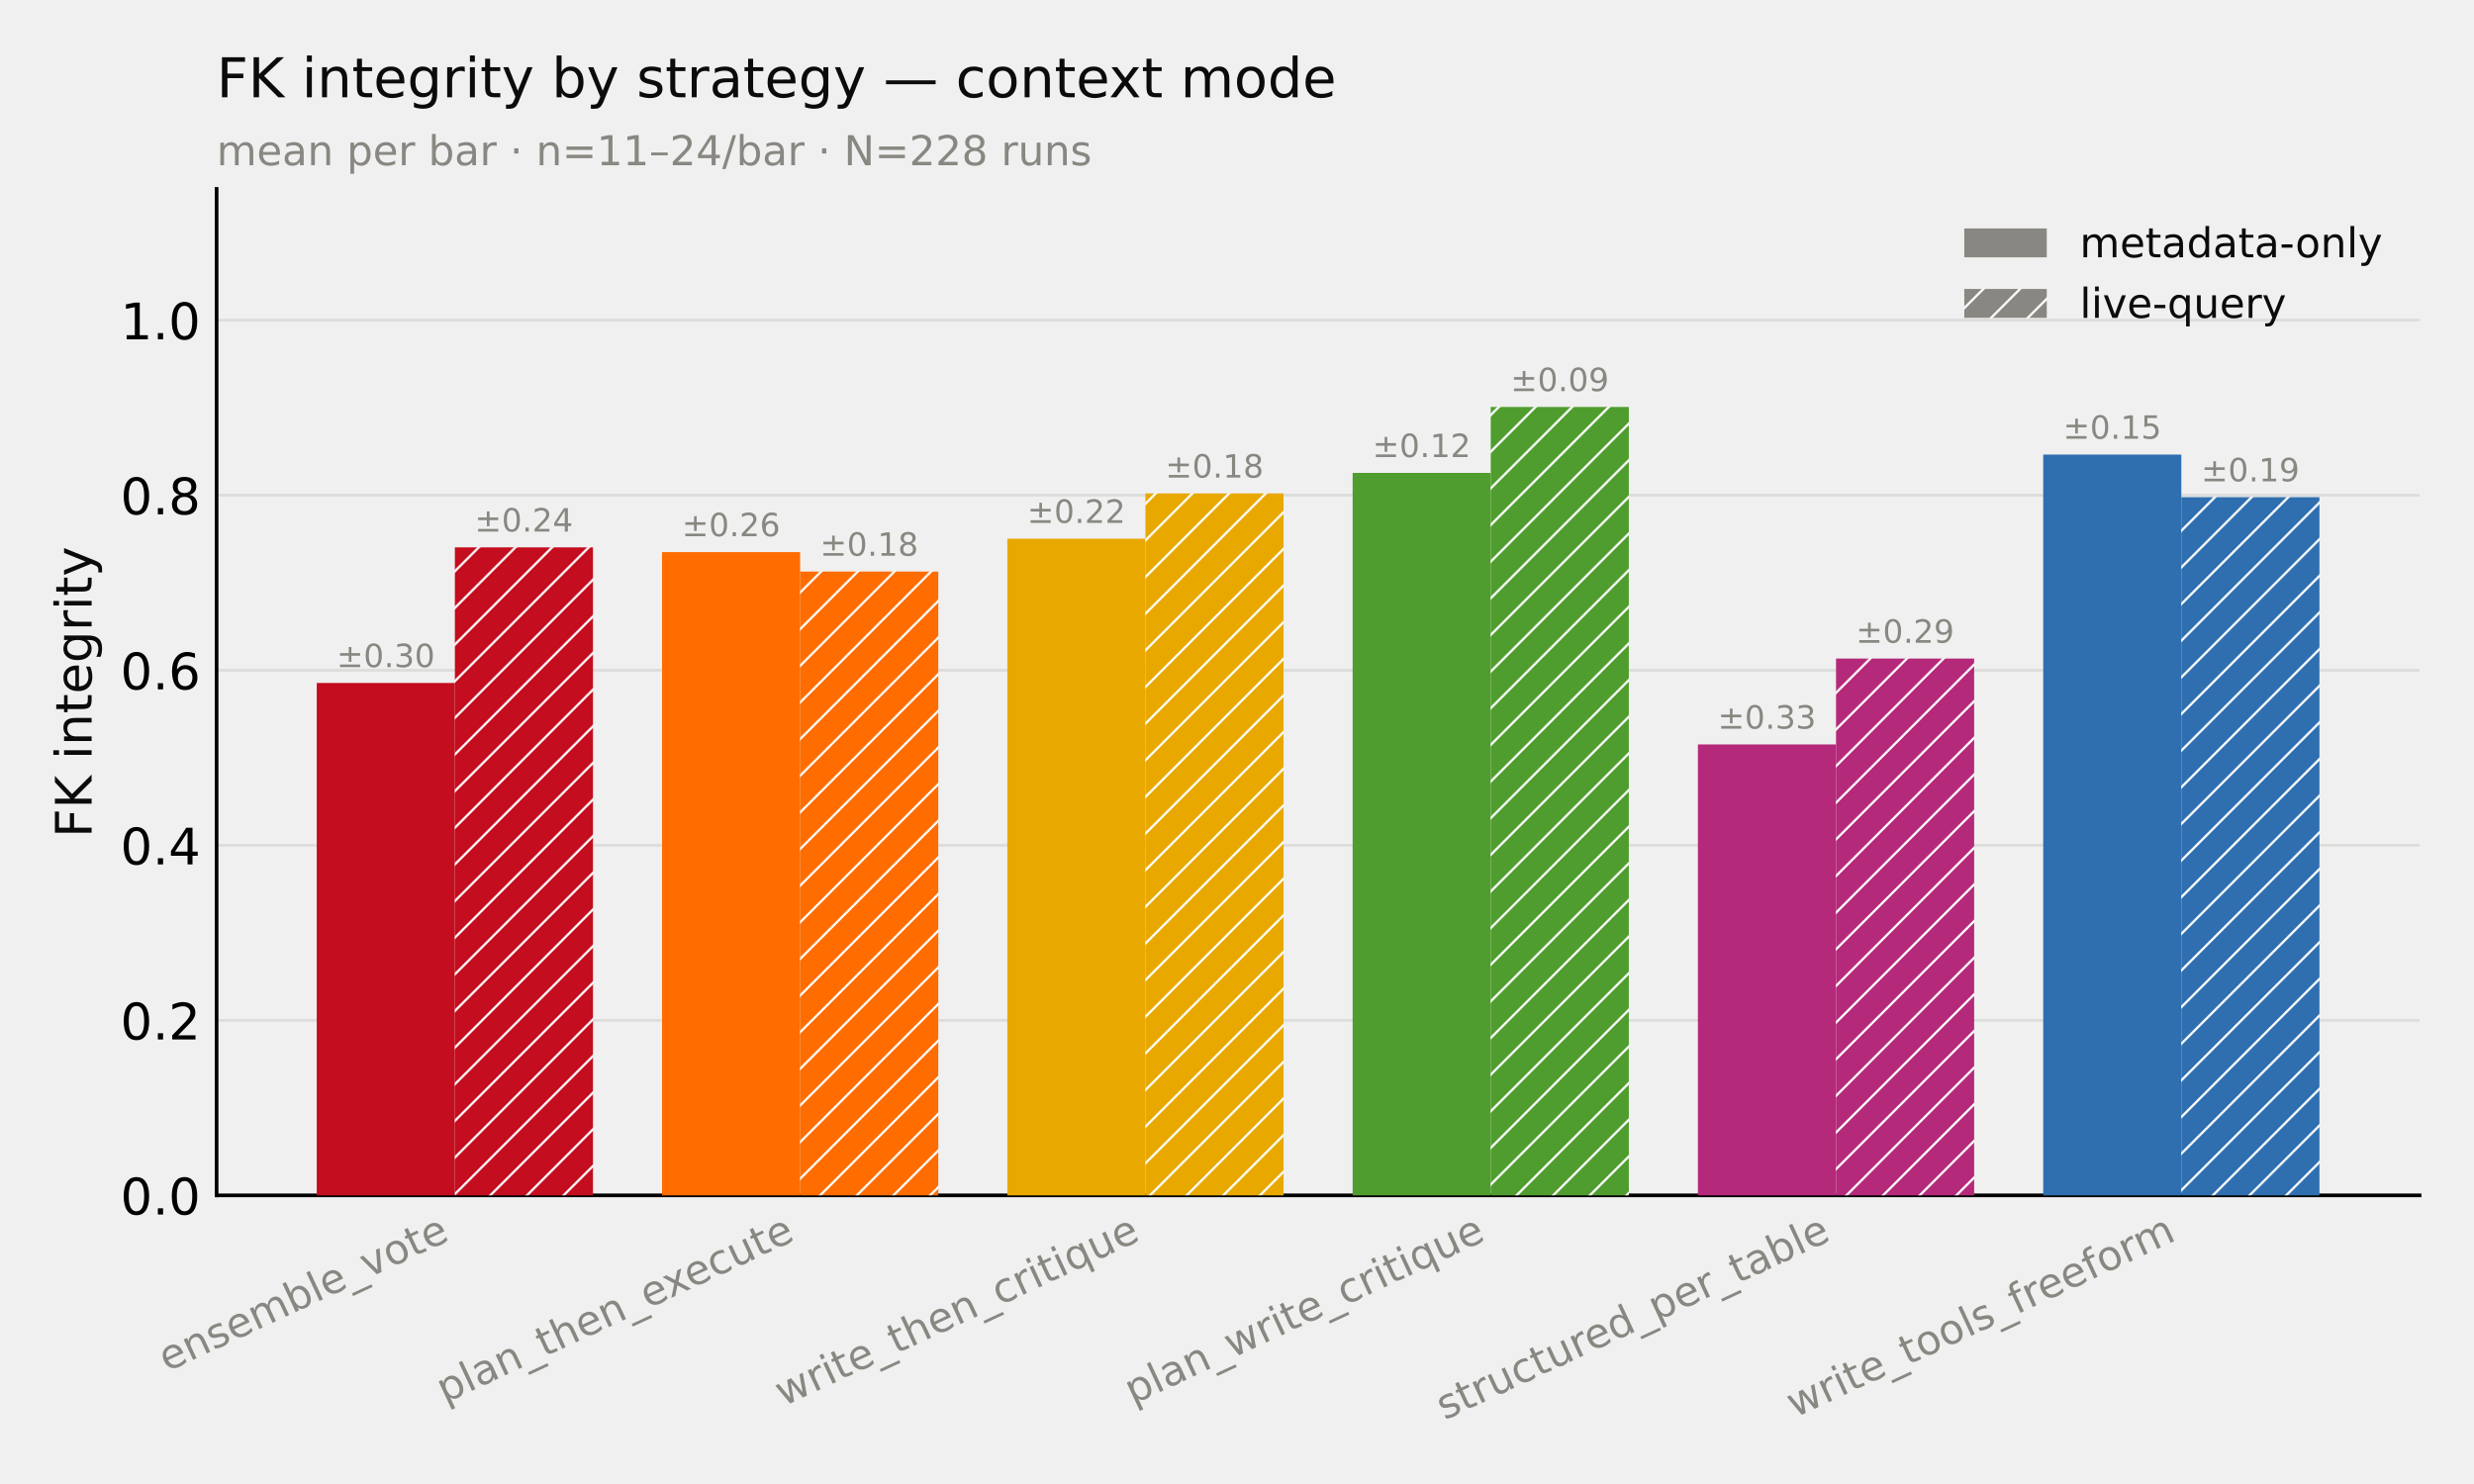
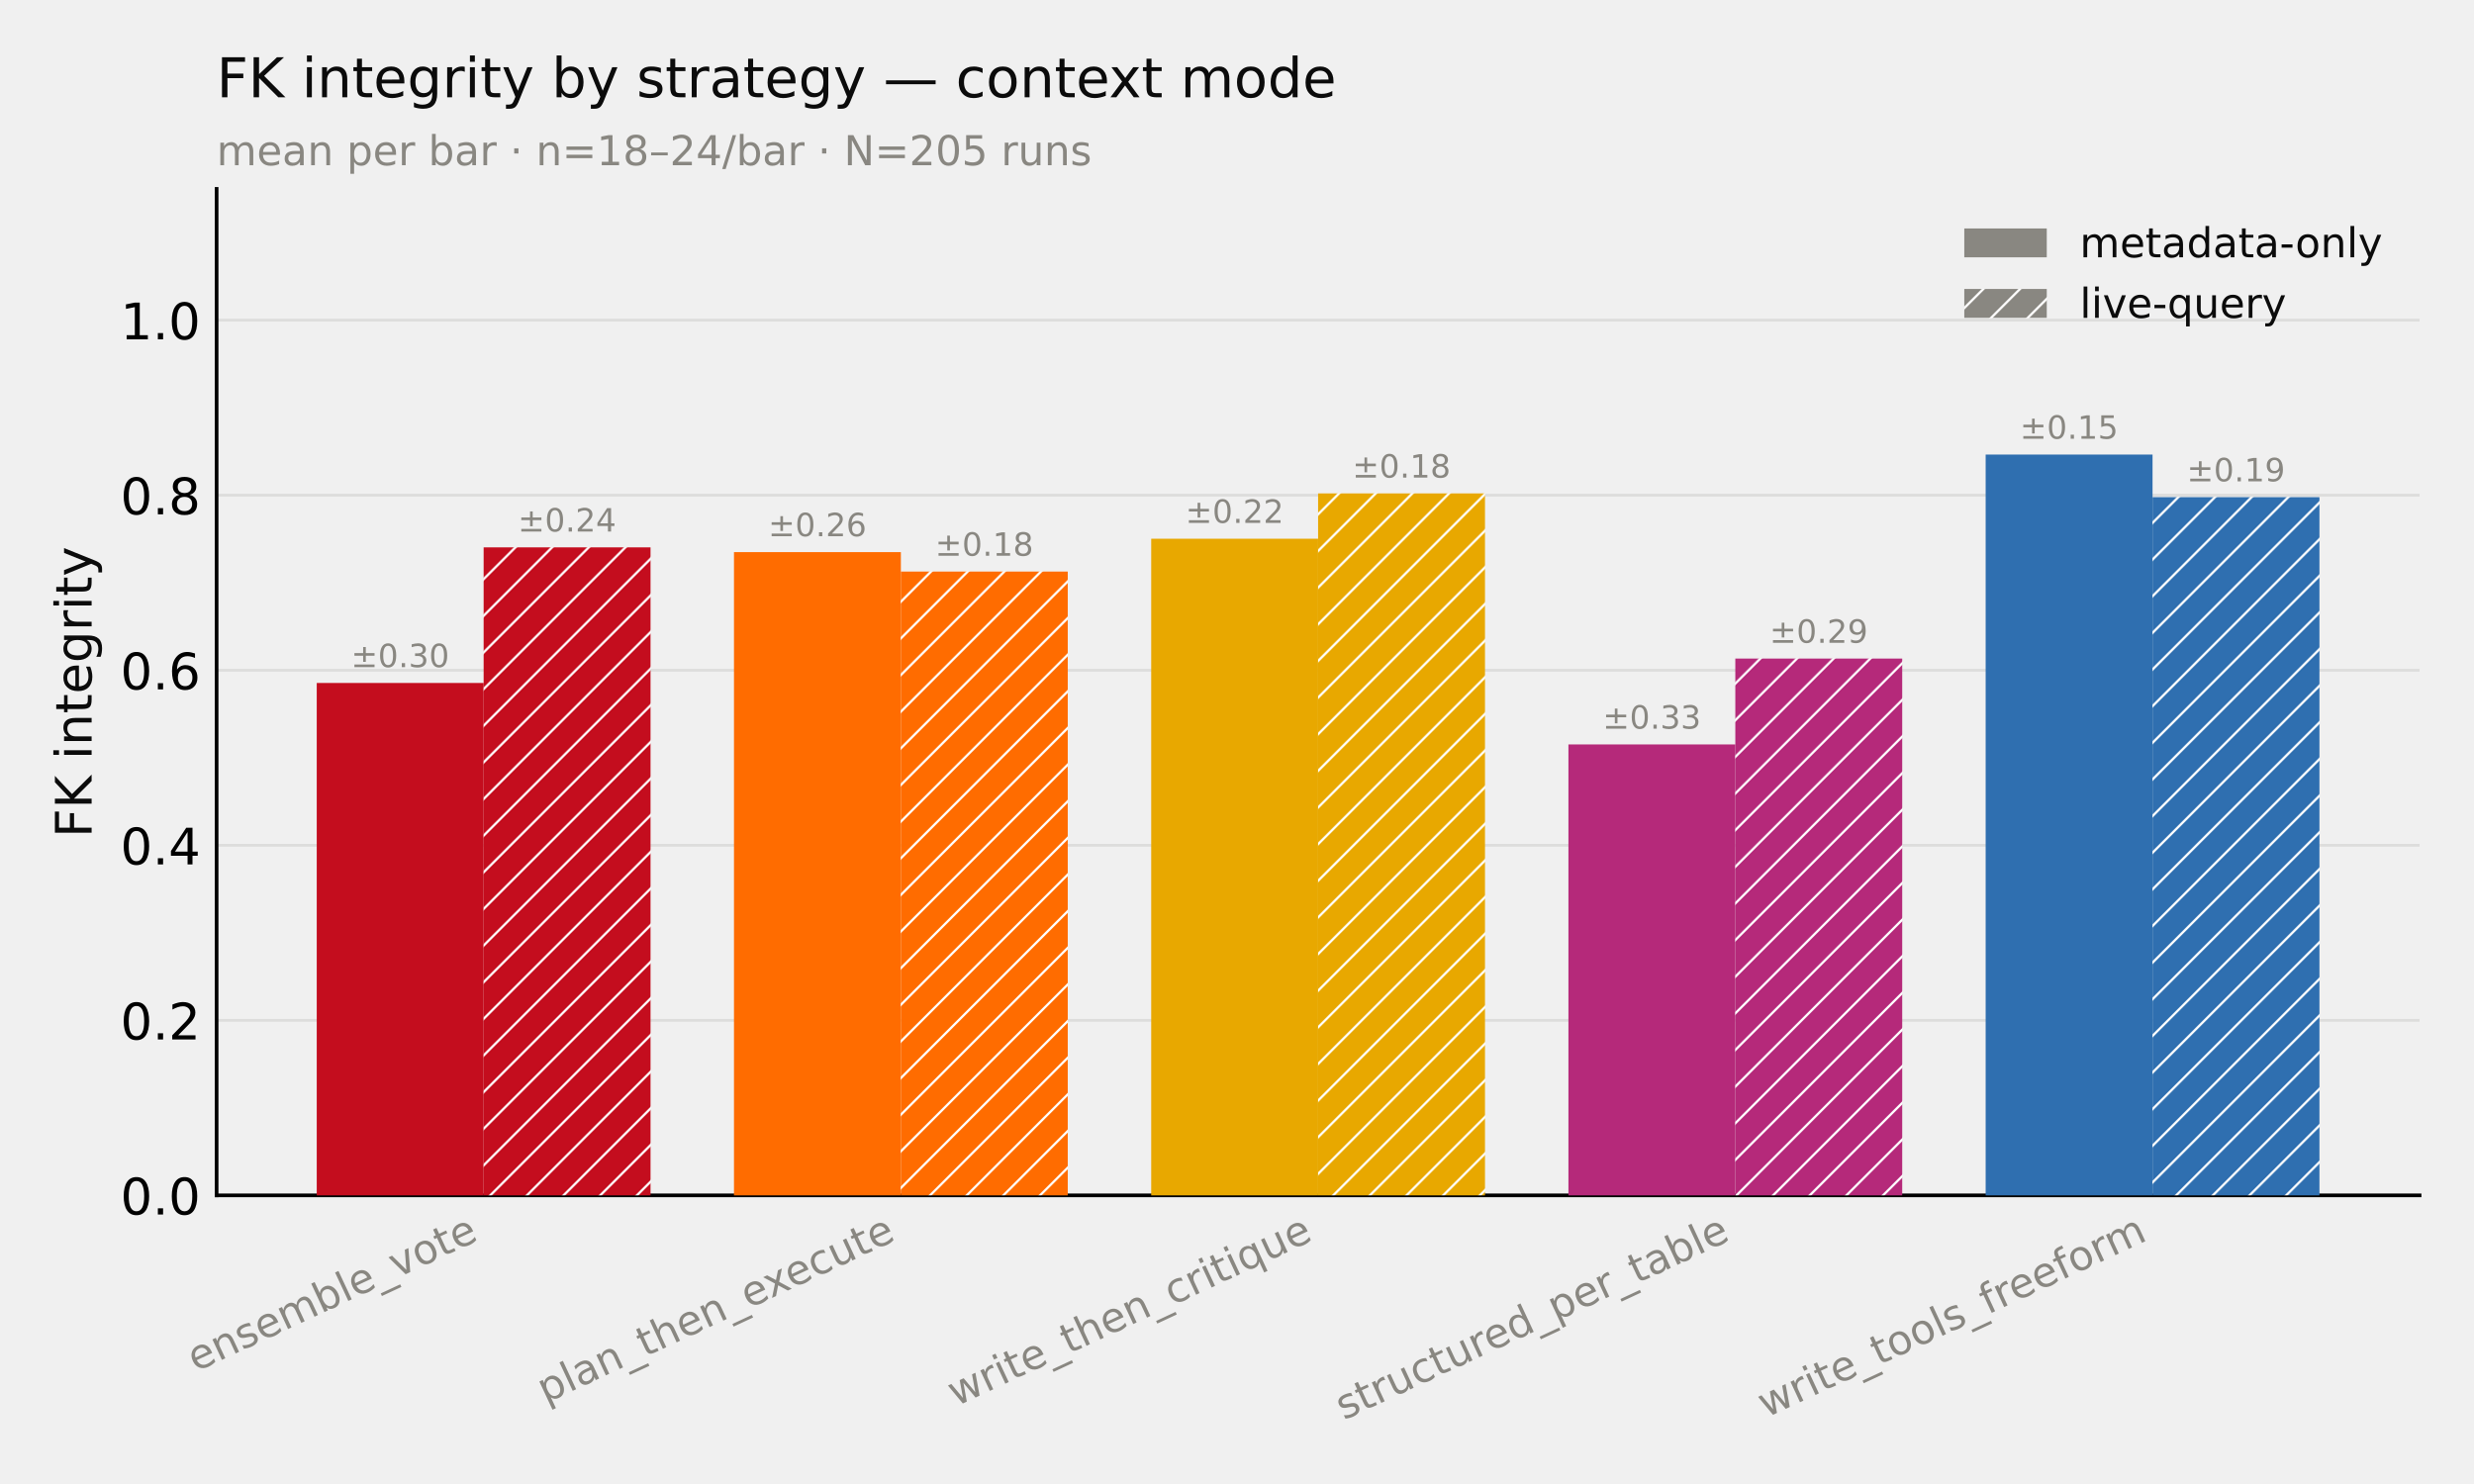
<svg xmlns="http://www.w3.org/2000/svg" width="540pt" height="324pt" viewBox="0 0 540 324" version="1.1">
  <defs>
    <style type="text/css">*{stroke-linejoin: round; stroke-linecap: butt}</style>
  </defs>
  <g id="figure_1">
    <g id="patch_1">
      <path d="M 0 324  L 540 324  L 540 0  L 0 0  L 0 324  z " style="fill: none" />
    </g>
    <g id="axes_1">
      <g id="patch_2">
        <path d="M 47.28 260.982  L 528.12 260.982  L 528.12 41.24  L 47.28 41.24  L 47.28 260.982  z " style="fill: none" />
      </g>
      <g id="matplotlib.axis_1">
        <g id="xtick_1">
          <g id="line2d_1" />
          <g id="text_1">
-             <text style="font-size: 9px; font-family: 'DejaVu Sans', 'Bitstream Vera Sans', 'Computer Modern Sans Serif', 'Lucida Grande', 'Verdana', 'Geneva', 'Lucid', 'Arial', 'Helvetica', 'Avant Garde', sans-serif; fill: #898781" transform="translate(36.40756 299.5812) rotate(-25)">ensemble_vote</text>
+             <text style="font-size: 9px; font-family: 'DejaVu Sans', 'Bitstream Vera Sans', 'Computer Modern Sans Serif', 'Lucida Grande', 'Verdana', 'Geneva', 'Lucid', 'Arial', 'Helvetica', 'Avant Garde', sans-serif; fill: #898781" transform="translate(42.68812 299.5812) rotate(-25)">ensemble_vote</text>
          </g>
        </g>
        <g id="xtick_2">
          <g id="line2d_2" />
          <g id="text_2">
-             <text style="font-size: 9px; font-family: 'DejaVu Sans', 'Bitstream Vera Sans', 'Computer Modern Sans Serif', 'Lucida Grande', 'Verdana', 'Geneva', 'Lucid', 'Arial', 'Helvetica', 'Avant Garde', sans-serif; fill: #898781" transform="translate(97.08959 306.4289) rotate(-25)">plan_then_execute</text>
+             <text style="font-size: 9px; font-family: 'DejaVu Sans', 'Bitstream Vera Sans', 'Computer Modern Sans Serif', 'Lucida Grande', 'Verdana', 'Geneva', 'Lucid', 'Arial', 'Helvetica', 'Avant Garde', sans-serif; fill: #898781" transform="translate(119.0716 306.4289) rotate(-25)">plan_then_execute</text>
          </g>
        </g>
        <g id="xtick_3">
          <g id="line2d_3" />
          <g id="text_3">
-             <text style="font-size: 9px; font-family: 'DejaVu Sans', 'Bitstream Vera Sans', 'Computer Modern Sans Serif', 'Lucida Grande', 'Verdana', 'Geneva', 'Lucid', 'Arial', 'Helvetica', 'Avant Garde', sans-serif; fill: #898781" transform="translate(170.9665 307.1236) rotate(-25)">write_then_critique</text>
+             <text style="font-size: 9px; font-family: 'DejaVu Sans', 'Bitstream Vera Sans', 'Computer Modern Sans Serif', 'Lucida Grande', 'Verdana', 'Geneva', 'Lucid', 'Arial', 'Helvetica', 'Avant Garde', sans-serif; fill: #898781" transform="translate(208.6499 307.1236) rotate(-25)">write_then_critique</text>
          </g>
        </g>
        <g id="xtick_4">
          <g id="line2d_4" />
          <g id="text_4">
-             <text style="font-size: 9px; font-family: 'DejaVu Sans', 'Bitstream Vera Sans', 'Computer Modern Sans Serif', 'Lucida Grande', 'Verdana', 'Geneva', 'Lucid', 'Arial', 'Helvetica', 'Avant Garde', sans-serif; fill: #898781" transform="translate(247.2764 306.6838) rotate(-25)">plan_write_critique</text>
+             <text style="font-size: 9px; font-family: 'DejaVu Sans', 'Bitstream Vera Sans', 'Computer Modern Sans Serif', 'Lucida Grande', 'Verdana', 'Geneva', 'Lucid', 'Arial', 'Helvetica', 'Avant Garde', sans-serif; fill: #898781" transform="translate(293.3163 310.1088) rotate(-25)">structured_per_table</text>
          </g>
        </g>
        <g id="xtick_5">
          <g id="line2d_5" />
          <g id="text_5">
-             <text style="font-size: 9px; font-family: 'DejaVu Sans', 'Bitstream Vera Sans', 'Computer Modern Sans Serif', 'Lucida Grande', 'Verdana', 'Geneva', 'Lucid', 'Arial', 'Helvetica', 'Avant Garde', sans-serif; fill: #898781" transform="translate(315.2982 310.1088) rotate(-25)">structured_per_table</text>
-           </g>
-         </g>
-         <g id="xtick_6">
-           <g id="line2d_6" />
-           <g id="text_6">
-             <text style="font-size: 9px; font-family: 'DejaVu Sans', 'Bitstream Vera Sans', 'Computer Modern Sans Serif', 'Lucida Grande', 'Verdana', 'Geneva', 'Lucid', 'Arial', 'Helvetica', 'Avant Garde', sans-serif; fill: #898781" transform="translate(391.7649 309.5959) rotate(-25)">write_tools_freeform</text>
+             <text style="font-size: 9px; font-family: 'DejaVu Sans', 'Bitstream Vera Sans', 'Computer Modern Sans Serif', 'Lucida Grande', 'Verdana', 'Geneva', 'Lucid', 'Arial', 'Helvetica', 'Avant Garde', sans-serif; fill: #898781" transform="translate(385.4843 309.5959) rotate(-25)">write_tools_freeform</text>
          </g>
        </g>
      </g>
      <g id="matplotlib.axis_2">
        <g id="ytick_1">
-           <g id="line2d_7">
+           <g id="line2d_6">
            <path d="M 47.28 260.982  L 528.12 260.982  " clip-path="url(#pb756e8fd8f)" style="fill: none; stroke: #898781; stroke-opacity: 0.18; stroke-width: 0.6; stroke-linecap: square" />
          </g>
-           <g id="line2d_8" />
+           <g id="line2d_7" />
+           <g id="text_6">
+             <text style="font-size: 11px; font-family: 'DejaVu Sans', 'Bitstream Vera Sans', 'Computer Modern Sans Serif', 'Lucida Grande', 'Verdana', 'Geneva', 'Lucid', 'Arial', 'Helvetica', 'Avant Garde', sans-serif; text-anchor: end" x="43.78" y="265.161" transform="rotate(-0 43.78 265.1614)">0.0</text>
+           </g>
+         </g>
+         <g id="ytick_2">
+           <g id="line2d_8">
+             <path d="M 47.28 222.766  L 528.12 222.766  " clip-path="url(#pb756e8fd8f)" style="fill: none; stroke: #898781; stroke-opacity: 0.18; stroke-width: 0.6; stroke-linecap: square" />
+           </g>
+           <g id="line2d_9" />
          <g id="text_7">
-             <text style="font-size: 11px; font-family: 'DejaVu Sans', 'Bitstream Vera Sans', 'Computer Modern Sans Serif', 'Lucida Grande', 'Verdana', 'Geneva', 'Lucid', 'Arial', 'Helvetica', 'Avant Garde', sans-serif; text-anchor: end" x="43.78" y="265.161" transform="rotate(-0 43.78 265.1614)">0.0</text>
-           </g>
-         </g>
-         <g id="ytick_2">
-           <g id="line2d_9">
-             <path d="M 47.28 222.766  L 528.12 222.766  " clip-path="url(#pb756e8fd8f)" style="fill: none; stroke: #898781; stroke-opacity: 0.18; stroke-width: 0.6; stroke-linecap: square" />
-           </g>
-           <g id="line2d_10" />
+             <text style="font-size: 11px; font-family: 'DejaVu Sans', 'Bitstream Vera Sans', 'Computer Modern Sans Serif', 'Lucida Grande', 'Verdana', 'Geneva', 'Lucid', 'Arial', 'Helvetica', 'Avant Garde', sans-serif; text-anchor: end" x="43.78" y="226.945" transform="rotate(-0 43.78 226.9453)">0.2</text>
+           </g>
+         </g>
+         <g id="ytick_3">
+           <g id="line2d_10">
+             <path d="M 47.28 184.55  L 528.12 184.55  " clip-path="url(#pb756e8fd8f)" style="fill: none; stroke: #898781; stroke-opacity: 0.18; stroke-width: 0.6; stroke-linecap: square" />
+           </g>
+           <g id="line2d_11" />
          <g id="text_8">
-             <text style="font-size: 11px; font-family: 'DejaVu Sans', 'Bitstream Vera Sans', 'Computer Modern Sans Serif', 'Lucida Grande', 'Verdana', 'Geneva', 'Lucid', 'Arial', 'Helvetica', 'Avant Garde', sans-serif; text-anchor: end" x="43.78" y="226.945" transform="rotate(-0 43.78 226.9453)">0.2</text>
-           </g>
-         </g>
-         <g id="ytick_3">
-           <g id="line2d_11">
-             <path d="M 47.28 184.55  L 528.12 184.55  " clip-path="url(#pb756e8fd8f)" style="fill: none; stroke: #898781; stroke-opacity: 0.18; stroke-width: 0.6; stroke-linecap: square" />
-           </g>
-           <g id="line2d_12" />
+             <text style="font-size: 11px; font-family: 'DejaVu Sans', 'Bitstream Vera Sans', 'Computer Modern Sans Serif', 'Lucida Grande', 'Verdana', 'Geneva', 'Lucid', 'Arial', 'Helvetica', 'Avant Garde', sans-serif; text-anchor: end" x="43.78" y="188.729" transform="rotate(-0 43.78 188.7293)">0.4</text>
+           </g>
+         </g>
+         <g id="ytick_4">
+           <g id="line2d_12">
+             <path d="M 47.28 146.334  L 528.12 146.334  " clip-path="url(#pb756e8fd8f)" style="fill: none; stroke: #898781; stroke-opacity: 0.18; stroke-width: 0.6; stroke-linecap: square" />
+           </g>
+           <g id="line2d_13" />
          <g id="text_9">
-             <text style="font-size: 11px; font-family: 'DejaVu Sans', 'Bitstream Vera Sans', 'Computer Modern Sans Serif', 'Lucida Grande', 'Verdana', 'Geneva', 'Lucid', 'Arial', 'Helvetica', 'Avant Garde', sans-serif; text-anchor: end" x="43.78" y="188.729" transform="rotate(-0 43.78 188.7293)">0.4</text>
-           </g>
-         </g>
-         <g id="ytick_4">
-           <g id="line2d_13">
-             <path d="M 47.28 146.334  L 528.12 146.334  " clip-path="url(#pb756e8fd8f)" style="fill: none; stroke: #898781; stroke-opacity: 0.18; stroke-width: 0.6; stroke-linecap: square" />
-           </g>
-           <g id="line2d_14" />
+             <text style="font-size: 11px; font-family: 'DejaVu Sans', 'Bitstream Vera Sans', 'Computer Modern Sans Serif', 'Lucida Grande', 'Verdana', 'Geneva', 'Lucid', 'Arial', 'Helvetica', 'Avant Garde', sans-serif; text-anchor: end" x="43.78" y="150.513" transform="rotate(-0 43.78 150.5133)">0.6</text>
+           </g>
+         </g>
+         <g id="ytick_5">
+           <g id="line2d_14">
+             <path d="M 47.28 108.118  L 528.12 108.118  " clip-path="url(#pb756e8fd8f)" style="fill: none; stroke: #898781; stroke-opacity: 0.18; stroke-width: 0.6; stroke-linecap: square" />
+           </g>
+           <g id="line2d_15" />
          <g id="text_10">
-             <text style="font-size: 11px; font-family: 'DejaVu Sans', 'Bitstream Vera Sans', 'Computer Modern Sans Serif', 'Lucida Grande', 'Verdana', 'Geneva', 'Lucid', 'Arial', 'Helvetica', 'Avant Garde', sans-serif; text-anchor: end" x="43.78" y="150.513" transform="rotate(-0 43.78 150.5133)">0.6</text>
-           </g>
-         </g>
-         <g id="ytick_5">
-           <g id="line2d_15">
-             <path d="M 47.28 108.118  L 528.12 108.118  " clip-path="url(#pb756e8fd8f)" style="fill: none; stroke: #898781; stroke-opacity: 0.18; stroke-width: 0.6; stroke-linecap: square" />
-           </g>
-           <g id="line2d_16" />
+             <text style="font-size: 11px; font-family: 'DejaVu Sans', 'Bitstream Vera Sans', 'Computer Modern Sans Serif', 'Lucida Grande', 'Verdana', 'Geneva', 'Lucid', 'Arial', 'Helvetica', 'Avant Garde', sans-serif; text-anchor: end" x="43.78" y="112.297" transform="rotate(-0 43.78 112.2972)">0.8</text>
+           </g>
+         </g>
+         <g id="ytick_6">
+           <g id="line2d_16">
+             <path d="M 47.28 69.902  L 528.12 69.902  " clip-path="url(#pb756e8fd8f)" style="fill: none; stroke: #898781; stroke-opacity: 0.18; stroke-width: 0.6; stroke-linecap: square" />
+           </g>
+           <g id="line2d_17" />
          <g id="text_11">
-             <text style="font-size: 11px; font-family: 'DejaVu Sans', 'Bitstream Vera Sans', 'Computer Modern Sans Serif', 'Lucida Grande', 'Verdana', 'Geneva', 'Lucid', 'Arial', 'Helvetica', 'Avant Garde', sans-serif; text-anchor: end" x="43.78" y="112.297" transform="rotate(-0 43.78 112.2972)">0.8</text>
-           </g>
-         </g>
-         <g id="ytick_6">
-           <g id="line2d_17">
-             <path d="M 47.28 69.902  L 528.12 69.902  " clip-path="url(#pb756e8fd8f)" style="fill: none; stroke: #898781; stroke-opacity: 0.18; stroke-width: 0.6; stroke-linecap: square" />
-           </g>
-           <g id="line2d_18" />
-           <g id="text_12">
            <text style="font-size: 11px; font-family: 'DejaVu Sans', 'Bitstream Vera Sans', 'Computer Modern Sans Serif', 'Lucida Grande', 'Verdana', 'Geneva', 'Lucid', 'Arial', 'Helvetica', 'Avant Garde', sans-serif; text-anchor: end" x="43.78" y="74.081" transform="rotate(-0 43.78 74.08117)">1.0</text>
          </g>
        </g>
-         <g id="text_13">
+         <g id="text_12">
          <text style="font-size: 11px; font-family: 'DejaVu Sans', 'Bitstream Vera Sans', 'Computer Modern Sans Serif', 'Lucida Grande', 'Verdana', 'Geneva', 'Lucid', 'Arial', 'Helvetica', 'Avant Garde', sans-serif; text-anchor: middle; fill: #0b0b0b" x="19.999" y="151.111" transform="rotate(-90 19.99891 151.1111)">FK integrity</text>
        </g>
      </g>
      <g id="patch_3">
        <path d="M 47.28 260.982  L 47.28 41.24  " style="fill: none; stroke: #000000; stroke-width: 0.8; stroke-linejoin: miter; stroke-linecap: square" />
      </g>
      <g id="patch_4">
        <path d="M 47.28 260.982  L 528.12 260.982  " style="fill: none; stroke: #000000; stroke-width: 0.8; stroke-linejoin: miter; stroke-linecap: square" />
      </g>
      <g id="patch_5">
-         <path d="M 69.136 260.982  L 99.283 260.982  L 99.283 149.116  L 69.136 149.116  z " clip-path="url(#pb756e8fd8f)" style="fill: #c40d1e" />
+         <path d="M 69.136 260.982  L 105.564 260.982  L 105.564 149.116  L 69.136 149.116  z " clip-path="url(#pb756e8fd8f)" style="fill: #c40d1e" />
      </g>
      <g id="patch_6">
-         <path d="M 144.503 260.982  L 174.65 260.982  L 174.65 120.536  L 144.503 120.536  z " clip-path="url(#pb756e8fd8f)" style="fill: #ff6c00" />
+         <path d="M 160.205 260.982  L 196.632 260.982  L 196.632 120.536  L 160.205 120.536  z " clip-path="url(#pb756e8fd8f)" style="fill: #ff6c00" />
      </g>
      <g id="patch_7">
-         <path d="M 219.87 260.982  L 250.017 260.982  L 250.017 117.613  L 219.87 117.613  z " clip-path="url(#pb756e8fd8f)" style="fill: #e8a800" />
+         <path d="M 251.273 260.982  L 287.7 260.982  L 287.7 117.613  L 251.273 117.613  z " clip-path="url(#pb756e8fd8f)" style="fill: #e8a800" />
      </g>
      <g id="patch_8">
-         <path d="M 295.237 260.982  L 325.383 260.982  L 325.383 103.251  L 295.237 103.251  z " clip-path="url(#pb756e8fd8f)" style="fill: #4f9d2e" />
+         <path d="M 342.341 260.982  L 378.768 260.982  L 378.768 162.538  L 342.341 162.538  z " clip-path="url(#pb756e8fd8f)" style="fill: #b5297a" />
      </g>
      <g id="patch_9">
-         <path d="M 370.603 260.982  L 400.75 260.982  L 400.75 162.538  L 370.603 162.538  z " clip-path="url(#pb756e8fd8f)" style="fill: #b5297a" />
+         <path d="M 433.409 260.982  L 469.836 260.982  L 469.836 99.248  L 433.409 99.248  z " clip-path="url(#pb756e8fd8f)" style="fill: #2f6fb0" />
      </g>
      <g id="patch_10">
-         <path d="M 445.97 260.982  L 476.117 260.982  L 476.117 99.248  L 445.97 99.248  z " clip-path="url(#pb756e8fd8f)" style="fill: #2f6fb0" />
+         <path d="M 105.564 260.982  L 141.991 260.982  L 141.991 119.504  L 105.564 119.504  z " clip-path="url(#pb756e8fd8f)" style="fill: url(#h39e90429a4)" />
      </g>
      <g id="patch_11">
-         <path d="M 99.283 260.982  L 129.43 260.982  L 129.43 119.504  L 99.283 119.504  z " clip-path="url(#pb756e8fd8f)" style="fill: url(#h39e90429a4)" />
+         <path d="M 196.632 260.982  L 233.059 260.982  L 233.059 124.795  L 196.632 124.795  z " clip-path="url(#pb756e8fd8f)" style="fill: url(#h8cbbc641fd)" />
      </g>
      <g id="patch_12">
-         <path d="M 174.65 260.982  L 204.797 260.982  L 204.797 124.795  L 174.65 124.795  z " clip-path="url(#pb756e8fd8f)" style="fill: url(#h8cbbc641fd)" />
+         <path d="M 287.7 260.982  L 324.127 260.982  L 324.127 107.731  L 287.7 107.731  z " clip-path="url(#pb756e8fd8f)" style="fill: url(#h4b7df83c6a)" />
      </g>
      <g id="patch_13">
-         <path d="M 250.017 260.982  L 280.163 260.982  L 280.163 107.731  L 250.017 107.731  z " clip-path="url(#pb756e8fd8f)" style="fill: url(#h4b7df83c6a)" />
+         <path d="M 378.768 260.982  L 415.195 260.982  L 415.195 143.79  L 378.768 143.79  z " clip-path="url(#pb756e8fd8f)" style="fill: url(#h285f689a4a)" />
      </g>
      <g id="patch_14">
-         <path d="M 325.383 260.982  L 355.53 260.982  L 355.53 88.85  L 325.383 88.85  z " clip-path="url(#pb756e8fd8f)" style="fill: url(#h6e40fb8a3a)" />
-       </g>
-       <g id="patch_15">
-         <path d="M 400.75 260.982  L 430.897 260.982  L 430.897 143.79  L 400.75 143.79  z " clip-path="url(#pb756e8fd8f)" style="fill: url(#h285f689a4a)" />
-       </g>
-       <g id="patch_16">
-         <path d="M 476.117 260.982  L 506.264 260.982  L 506.264 108.543  L 476.117 108.543  z " clip-path="url(#pb756e8fd8f)" style="fill: url(#hd545c70d40)" />
+         <path d="M 469.836 260.982  L 506.264 260.982  L 506.264 108.543  L 469.836 108.543  z " clip-path="url(#pb756e8fd8f)" style="fill: url(#hd545c70d40)" />
+       </g>
+       <g id="text_13">
+         <text style="font-size: 7px; font-family: 'DejaVu Sans', 'Bitstream Vera Sans', 'Computer Modern Sans Serif', 'Lucida Grande', 'Verdana', 'Geneva', 'Lucid', 'Arial', 'Helvetica', 'Avant Garde', sans-serif; text-anchor: middle; fill: #898781" x="87.35" y="145.66" transform="rotate(-0 87.35 145.6604)">±0.30</text>
      </g>
      <g id="text_14">
-         <text style="font-size: 7px; font-family: 'DejaVu Sans', 'Bitstream Vera Sans', 'Computer Modern Sans Serif', 'Lucida Grande', 'Verdana', 'Geneva', 'Lucid', 'Arial', 'Helvetica', 'Avant Garde', sans-serif; text-anchor: middle; fill: #898781" x="84.21" y="145.66" transform="rotate(-0 84.20972 145.6604)">±0.30</text>
+         <text style="font-size: 7px; font-family: 'DejaVu Sans', 'Bitstream Vera Sans', 'Computer Modern Sans Serif', 'Lucida Grande', 'Verdana', 'Geneva', 'Lucid', 'Arial', 'Helvetica', 'Avant Garde', sans-serif; text-anchor: middle; fill: #898781" x="178.418" y="117.081" transform="rotate(-0 178.4182 117.0806)">±0.26</text>
      </g>
      <g id="text_15">
-         <text style="font-size: 7px; font-family: 'DejaVu Sans', 'Bitstream Vera Sans', 'Computer Modern Sans Serif', 'Lucida Grande', 'Verdana', 'Geneva', 'Lucid', 'Arial', 'Helvetica', 'Avant Garde', sans-serif; text-anchor: middle; fill: #898781" x="159.576" y="117.081" transform="rotate(-0 159.5765 117.0806)">±0.26</text>
+         <text style="font-size: 7px; font-family: 'DejaVu Sans', 'Bitstream Vera Sans', 'Computer Modern Sans Serif', 'Lucida Grande', 'Verdana', 'Geneva', 'Lucid', 'Arial', 'Helvetica', 'Avant Garde', sans-serif; text-anchor: middle; fill: #898781" x="269.486" y="114.157" transform="rotate(-0 269.4864 114.1569)">±0.22</text>
      </g>
      <g id="text_16">
-         <text style="font-size: 7px; font-family: 'DejaVu Sans', 'Bitstream Vera Sans', 'Computer Modern Sans Serif', 'Lucida Grande', 'Verdana', 'Geneva', 'Lucid', 'Arial', 'Helvetica', 'Avant Garde', sans-serif; text-anchor: middle; fill: #898781" x="234.943" y="114.157" transform="rotate(-0 234.9433 114.1569)">±0.22</text>
+         <text style="font-size: 7px; font-family: 'DejaVu Sans', 'Bitstream Vera Sans', 'Computer Modern Sans Serif', 'Lucida Grande', 'Verdana', 'Geneva', 'Lucid', 'Arial', 'Helvetica', 'Avant Garde', sans-serif; text-anchor: middle; fill: #898781" x="360.555" y="159.083" transform="rotate(-0 360.5545 159.0827)">±0.33</text>
      </g>
      <g id="text_17">
-         <text style="font-size: 7px; font-family: 'DejaVu Sans', 'Bitstream Vera Sans', 'Computer Modern Sans Serif', 'Lucida Grande', 'Verdana', 'Geneva', 'Lucid', 'Arial', 'Helvetica', 'Avant Garde', sans-serif; text-anchor: middle; fill: #898781" x="310.31" y="99.795" transform="rotate(-0 310.31 99.79542)">±0.12</text>
+         <text style="font-size: 7px; font-family: 'DejaVu Sans', 'Bitstream Vera Sans', 'Computer Modern Sans Serif', 'Lucida Grande', 'Verdana', 'Geneva', 'Lucid', 'Arial', 'Helvetica', 'Avant Garde', sans-serif; text-anchor: middle; fill: #898781" x="451.623" y="95.792" transform="rotate(-0 451.6227 95.79204)">±0.15</text>
      </g>
      <g id="text_18">
-         <text style="font-size: 7px; font-family: 'DejaVu Sans', 'Bitstream Vera Sans', 'Computer Modern Sans Serif', 'Lucida Grande', 'Verdana', 'Geneva', 'Lucid', 'Arial', 'Helvetica', 'Avant Garde', sans-serif; text-anchor: middle; fill: #898781" x="385.677" y="159.083" transform="rotate(-0 385.6768 159.0827)">±0.33</text>
+         <text style="font-size: 7px; font-family: 'DejaVu Sans', 'Bitstream Vera Sans', 'Computer Modern Sans Serif', 'Lucida Grande', 'Verdana', 'Geneva', 'Lucid', 'Arial', 'Helvetica', 'Avant Garde', sans-serif; text-anchor: middle; fill: #898781" x="123.777" y="116.048" transform="rotate(-0 123.7773 116.0484)">±0.24</text>
      </g>
      <g id="text_19">
-         <text style="font-size: 7px; font-family: 'DejaVu Sans', 'Bitstream Vera Sans', 'Computer Modern Sans Serif', 'Lucida Grande', 'Verdana', 'Geneva', 'Lucid', 'Arial', 'Helvetica', 'Avant Garde', sans-serif; text-anchor: middle; fill: #898781" x="461.044" y="95.792" transform="rotate(-0 461.0436 95.79204)">±0.15</text>
+         <text style="font-size: 7px; font-family: 'DejaVu Sans', 'Bitstream Vera Sans', 'Computer Modern Sans Serif', 'Lucida Grande', 'Verdana', 'Geneva', 'Lucid', 'Arial', 'Helvetica', 'Avant Garde', sans-serif; text-anchor: middle; fill: #898781" x="214.845" y="121.339" transform="rotate(-0 214.8455 121.3393)">±0.18</text>
      </g>
      <g id="text_20">
-         <text style="font-size: 7px; font-family: 'DejaVu Sans', 'Bitstream Vera Sans', 'Computer Modern Sans Serif', 'Lucida Grande', 'Verdana', 'Geneva', 'Lucid', 'Arial', 'Helvetica', 'Avant Garde', sans-serif; text-anchor: middle; fill: #898781" x="114.356" y="116.048" transform="rotate(-0 114.3564 116.0484)">±0.24</text>
+         <text style="font-size: 7px; font-family: 'DejaVu Sans', 'Bitstream Vera Sans', 'Computer Modern Sans Serif', 'Lucida Grande', 'Verdana', 'Geneva', 'Lucid', 'Arial', 'Helvetica', 'Avant Garde', sans-serif; text-anchor: middle; fill: #898781" x="305.914" y="104.275" transform="rotate(-0 305.9136 104.2749)">±0.18</text>
      </g>
      <g id="text_21">
-         <text style="font-size: 7px; font-family: 'DejaVu Sans', 'Bitstream Vera Sans', 'Computer Modern Sans Serif', 'Lucida Grande', 'Verdana', 'Geneva', 'Lucid', 'Arial', 'Helvetica', 'Avant Garde', sans-serif; text-anchor: middle; fill: #898781" x="189.723" y="121.339" transform="rotate(-0 189.7232 121.3393)">±0.18</text>
+         <text style="font-size: 7px; font-family: 'DejaVu Sans', 'Bitstream Vera Sans', 'Computer Modern Sans Serif', 'Lucida Grande', 'Verdana', 'Geneva', 'Lucid', 'Arial', 'Helvetica', 'Avant Garde', sans-serif; text-anchor: middle; fill: #898781" x="396.982" y="140.334" transform="rotate(-0 396.9818 140.3343)">±0.29</text>
      </g>
      <g id="text_22">
-         <text style="font-size: 7px; font-family: 'DejaVu Sans', 'Bitstream Vera Sans', 'Computer Modern Sans Serif', 'Lucida Grande', 'Verdana', 'Geneva', 'Lucid', 'Arial', 'Helvetica', 'Avant Garde', sans-serif; text-anchor: middle; fill: #898781" x="265.09" y="104.275" transform="rotate(-0 265.09 104.2749)">±0.18</text>
+         <text style="font-size: 7px; font-family: 'DejaVu Sans', 'Bitstream Vera Sans', 'Computer Modern Sans Serif', 'Lucida Grande', 'Verdana', 'Geneva', 'Lucid', 'Arial', 'Helvetica', 'Avant Garde', sans-serif; text-anchor: middle; fill: #898781" x="488.05" y="105.087" transform="rotate(-0 488.05 105.0874)">±0.19</text>
      </g>
      <g id="text_23">
-         <text style="font-size: 7px; font-family: 'DejaVu Sans', 'Bitstream Vera Sans', 'Computer Modern Sans Serif', 'Lucida Grande', 'Verdana', 'Geneva', 'Lucid', 'Arial', 'Helvetica', 'Avant Garde', sans-serif; text-anchor: middle; fill: #898781" x="340.457" y="85.394" transform="rotate(-0 340.4567 85.39381)">±0.09</text>
+         <text style="font-size: 9px; font-family: 'DejaVu Sans', 'Bitstream Vera Sans', 'Computer Modern Sans Serif', 'Lucida Grande', 'Verdana', 'Geneva', 'Lucid', 'Arial', 'Helvetica', 'Avant Garde', sans-serif; text-anchor: start; fill: #898781" x="47.28" y="36.072" transform="rotate(-0 47.28 36.07215)">mean per bar · n=18–24/bar · N=205 runs</text>
      </g>
      <g id="text_24">
-         <text style="font-size: 7px; font-family: 'DejaVu Sans', 'Bitstream Vera Sans', 'Computer Modern Sans Serif', 'Lucida Grande', 'Verdana', 'Geneva', 'Lucid', 'Arial', 'Helvetica', 'Avant Garde', sans-serif; text-anchor: middle; fill: #898781" x="415.824" y="140.334" transform="rotate(-0 415.8235 140.3343)">±0.29</text>
-       </g>
-       <g id="text_25">
-         <text style="font-size: 7px; font-family: 'DejaVu Sans', 'Bitstream Vera Sans', 'Computer Modern Sans Serif', 'Lucida Grande', 'Verdana', 'Geneva', 'Lucid', 'Arial', 'Helvetica', 'Avant Garde', sans-serif; text-anchor: middle; fill: #898781" x="491.19" y="105.087" transform="rotate(-0 491.1903 105.0874)">±0.19</text>
-       </g>
-       <g id="text_26">
-         <text style="font-size: 9px; font-family: 'DejaVu Sans', 'Bitstream Vera Sans', 'Computer Modern Sans Serif', 'Lucida Grande', 'Verdana', 'Geneva', 'Lucid', 'Arial', 'Helvetica', 'Avant Garde', sans-serif; text-anchor: start; fill: #898781" x="47.28" y="36.072" transform="rotate(-0 47.28 36.07215)">mean per bar · n=11–24/bar · N=228 runs</text>
-       </g>
-       <g id="text_27">
        <text style="font-size: 12px; font-family: 'DejaVu Sans', 'Bitstream Vera Sans', 'Computer Modern Sans Serif', 'Lucida Grande', 'Verdana', 'Geneva', 'Lucid', 'Arial', 'Helvetica', 'Avant Garde', sans-serif; text-anchor: start; fill: #0b0b0b" x="47.28" y="21.24" transform="rotate(-0 47.28 21.24)">FK integrity by strategy — context mode</text>
      </g>
      <g id="legend_1">
-         <g id="patch_17">
+         <g id="patch_15">
          <path d="M 428.746 56.179  L 446.746 56.179  L 446.746 49.879  L 428.746 49.879  z " style="fill: #898781" />
        </g>
-         <g id="text_28">
+         <g id="text_25">
          <text style="font-size: 9px; font-family: 'DejaVu Sans', 'Bitstream Vera Sans', 'Computer Modern Sans Serif', 'Lucida Grande', 'Verdana', 'Geneva', 'Lucid', 'Arial', 'Helvetica', 'Avant Garde', sans-serif; text-anchor: start; fill: #0b0b0b" x="453.946" y="56.179" transform="rotate(-0 453.9459 56.17859)">metadata-only</text>
        </g>
-         <g id="patch_18">
+         <g id="patch_16">
          <path d="M 428.746 69.389  L 446.746 69.389  L 446.746 63.089  L 428.746 63.089  z " style="fill: url(#he01d46f377)" />
        </g>
-         <g id="text_29">
+         <g id="text_26">
          <text style="font-size: 9px; font-family: 'DejaVu Sans', 'Bitstream Vera Sans', 'Computer Modern Sans Serif', 'Lucida Grande', 'Verdana', 'Geneva', 'Lucid', 'Arial', 'Helvetica', 'Avant Garde', sans-serif; text-anchor: start; fill: #0b0b0b" x="453.946" y="69.389" transform="rotate(-0 453.9459 69.38891)">live-query</text>
        </g>
      </g>
    </g>
  </g>
  <defs>
    <clipPath id="pb756e8fd8f">
      <rect x="47.28" y="41.24" width="480.84" height="219.742" />
    </clipPath>
  </defs>
  <defs>
    <pattern id="h39e90429a4" patternUnits="userSpaceOnUse" x="0" y="0" width="72" height="72">
      <rect x="0" y="0" width="73" height="73" fill="#c40d1e" />
      <path d="M -36 36  L 36 -36  M -32 40  L 40 -32  M -28 44  L 44 -28  M -24 48  L 48 -24  M -20 52  L 52 -20  M -16 56  L 56 -16  M -12 60  L 60 -12  M -8 64  L 64 -8  M -4 68  L 68 -4  M 0 72  L 72 0  M 4 76  L 76 4  M 8 80  L 80 8  M 12 84  L 84 12  M 16 88  L 88 16  M 20 92  L 92 20  M 24 96  L 96 24  M 28 100  L 100 28  M 32 104  L 104 32  M 36 108  L 108 36  " style="fill: #ffffff; stroke: #ffffff; stroke-width: 0.5; stroke-linecap: butt; stroke-linejoin: miter" />
    </pattern>
    <pattern id="h8cbbc641fd" patternUnits="userSpaceOnUse" x="0" y="0" width="72" height="72">
      <rect x="0" y="0" width="73" height="73" fill="#ff6c00" />
      <path d="M -36 36  L 36 -36  M -32 40  L 40 -32  M -28 44  L 44 -28  M -24 48  L 48 -24  M -20 52  L 52 -20  M -16 56  L 56 -16  M -12 60  L 60 -12  M -8 64  L 64 -8  M -4 68  L 68 -4  M 0 72  L 72 0  M 4 76  L 76 4  M 8 80  L 80 8  M 12 84  L 84 12  M 16 88  L 88 16  M 20 92  L 92 20  M 24 96  L 96 24  M 28 100  L 100 28  M 32 104  L 104 32  M 36 108  L 108 36  " style="fill: #ffffff; stroke: #ffffff; stroke-width: 0.5; stroke-linecap: butt; stroke-linejoin: miter" />
    </pattern>
    <pattern id="h4b7df83c6a" patternUnits="userSpaceOnUse" x="0" y="0" width="72" height="72">
      <rect x="0" y="0" width="73" height="73" fill="#e8a800" />
      <path d="M -36 36  L 36 -36  M -32 40  L 40 -32  M -28 44  L 44 -28  M -24 48  L 48 -24  M -20 52  L 52 -20  M -16 56  L 56 -16  M -12 60  L 60 -12  M -8 64  L 64 -8  M -4 68  L 68 -4  M 0 72  L 72 0  M 4 76  L 76 4  M 8 80  L 80 8  M 12 84  L 84 12  M 16 88  L 88 16  M 20 92  L 92 20  M 24 96  L 96 24  M 28 100  L 100 28  M 32 104  L 104 32  M 36 108  L 108 36  " style="fill: #ffffff; stroke: #ffffff; stroke-width: 0.5; stroke-linecap: butt; stroke-linejoin: miter" />
    </pattern>
-     <pattern id="h6e40fb8a3a" patternUnits="userSpaceOnUse" x="0" y="0" width="72" height="72">
-       <rect x="0" y="0" width="73" height="73" fill="#4f9d2e" />
-       <path d="M -36 36  L 36 -36  M -32 40  L 40 -32  M -28 44  L 44 -28  M -24 48  L 48 -24  M -20 52  L 52 -20  M -16 56  L 56 -16  M -12 60  L 60 -12  M -8 64  L 64 -8  M -4 68  L 68 -4  M 0 72  L 72 0  M 4 76  L 76 4  M 8 80  L 80 8  M 12 84  L 84 12  M 16 88  L 88 16  M 20 92  L 92 20  M 24 96  L 96 24  M 28 100  L 100 28  M 32 104  L 104 32  M 36 108  L 108 36  " style="fill: #ffffff; stroke: #ffffff; stroke-width: 0.5; stroke-linecap: butt; stroke-linejoin: miter" />
-     </pattern>
    <pattern id="h285f689a4a" patternUnits="userSpaceOnUse" x="0" y="0" width="72" height="72">
      <rect x="0" y="0" width="73" height="73" fill="#b5297a" />
      <path d="M -36 36  L 36 -36  M -32 40  L 40 -32  M -28 44  L 44 -28  M -24 48  L 48 -24  M -20 52  L 52 -20  M -16 56  L 56 -16  M -12 60  L 60 -12  M -8 64  L 64 -8  M -4 68  L 68 -4  M 0 72  L 72 0  M 4 76  L 76 4  M 8 80  L 80 8  M 12 84  L 84 12  M 16 88  L 88 16  M 20 92  L 92 20  M 24 96  L 96 24  M 28 100  L 100 28  M 32 104  L 104 32  M 36 108  L 108 36  " style="fill: #ffffff; stroke: #ffffff; stroke-width: 0.5; stroke-linecap: butt; stroke-linejoin: miter" />
    </pattern>
    <pattern id="hd545c70d40" patternUnits="userSpaceOnUse" x="0" y="0" width="72" height="72">
      <rect x="0" y="0" width="73" height="73" fill="#2f6fb0" />
      <path d="M -36 36  L 36 -36  M -32 40  L 40 -32  M -28 44  L 44 -28  M -24 48  L 48 -24  M -20 52  L 52 -20  M -16 56  L 56 -16  M -12 60  L 60 -12  M -8 64  L 64 -8  M -4 68  L 68 -4  M 0 72  L 72 0  M 4 76  L 76 4  M 8 80  L 80 8  M 12 84  L 84 12  M 16 88  L 88 16  M 20 92  L 92 20  M 24 96  L 96 24  M 28 100  L 100 28  M 32 104  L 104 32  M 36 108  L 108 36  " style="fill: #ffffff; stroke: #ffffff; stroke-width: 0.5; stroke-linecap: butt; stroke-linejoin: miter" />
    </pattern>
    <pattern id="he01d46f377" patternUnits="userSpaceOnUse" x="0" y="0" width="72" height="72">
      <rect x="0" y="0" width="73" height="73" fill="#898781" />
      <path d="M -36 36  L 36 -36  M -32 40  L 40 -32  M -28 44  L 44 -28  M -24 48  L 48 -24  M -20 52  L 52 -20  M -16 56  L 56 -16  M -12 60  L 60 -12  M -8 64  L 64 -8  M -4 68  L 68 -4  M 0 72  L 72 0  M 4 76  L 76 4  M 8 80  L 80 8  M 12 84  L 84 12  M 16 88  L 88 16  M 20 92  L 92 20  M 24 96  L 96 24  M 28 100  L 100 28  M 32 104  L 104 32  M 36 108  L 108 36  " style="fill: #ffffff; stroke: #ffffff; stroke-width: 0.5; stroke-linecap: butt; stroke-linejoin: miter" />
    </pattern>
  </defs>
</svg>
